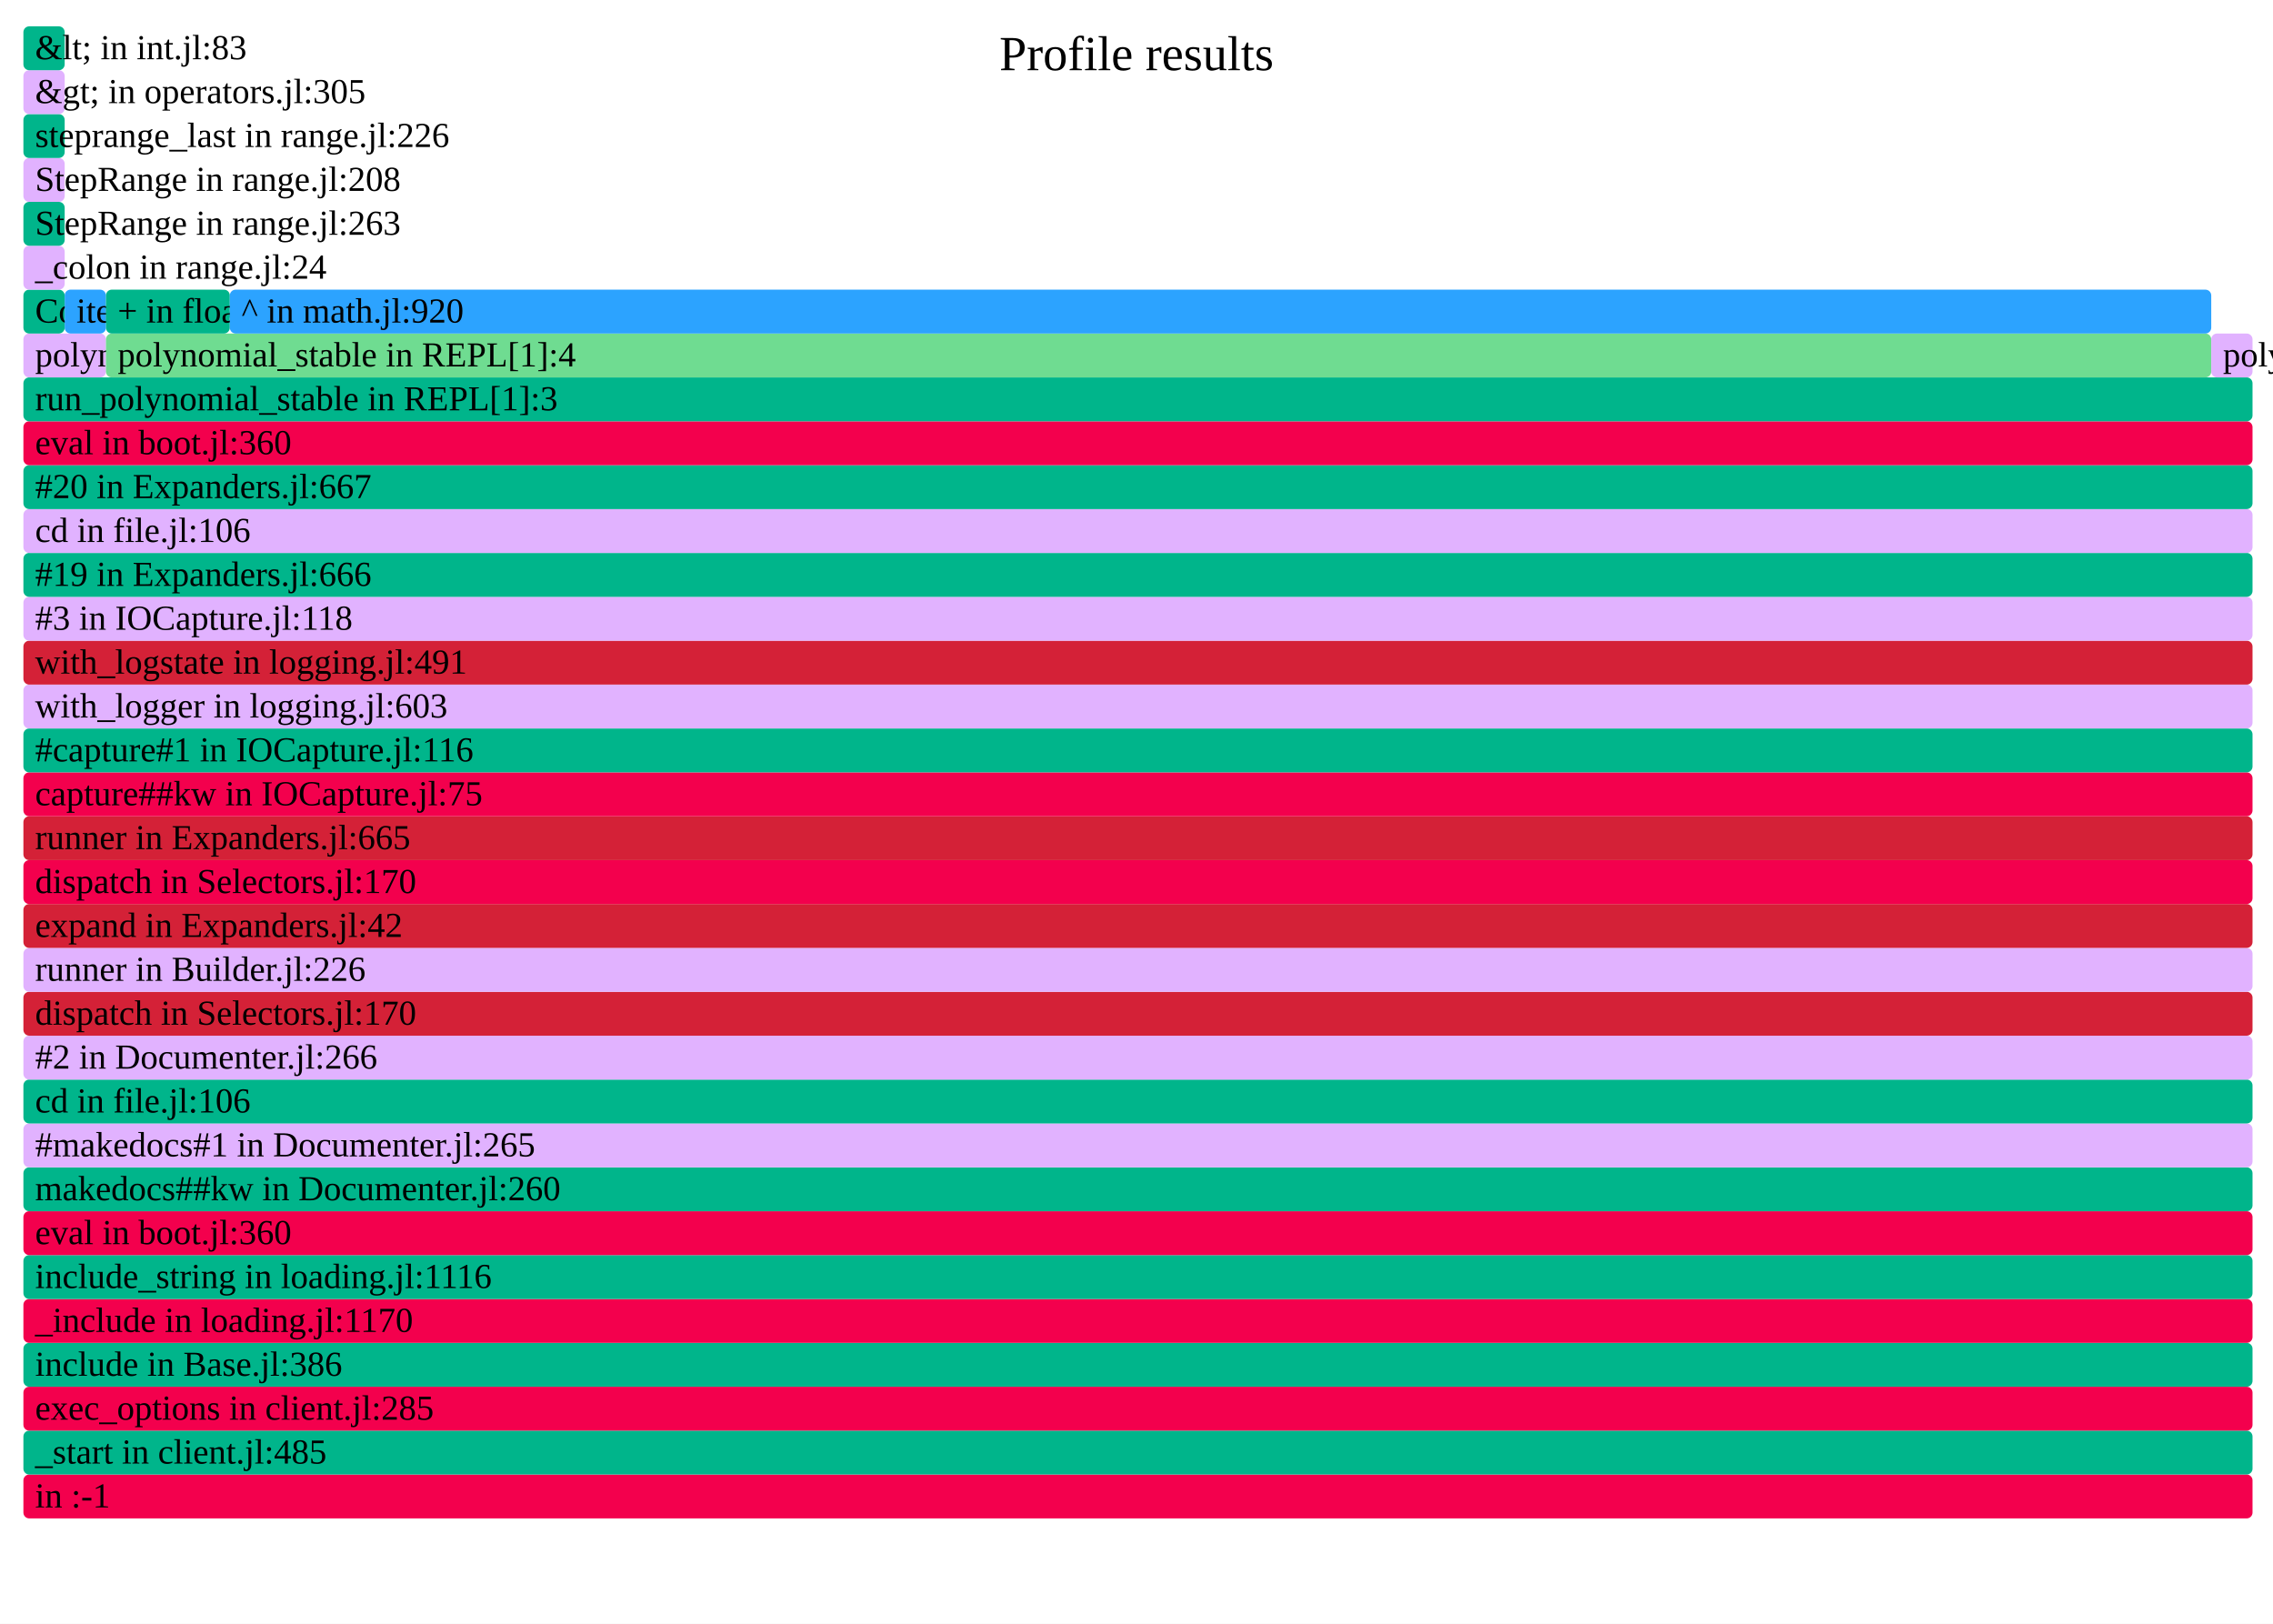
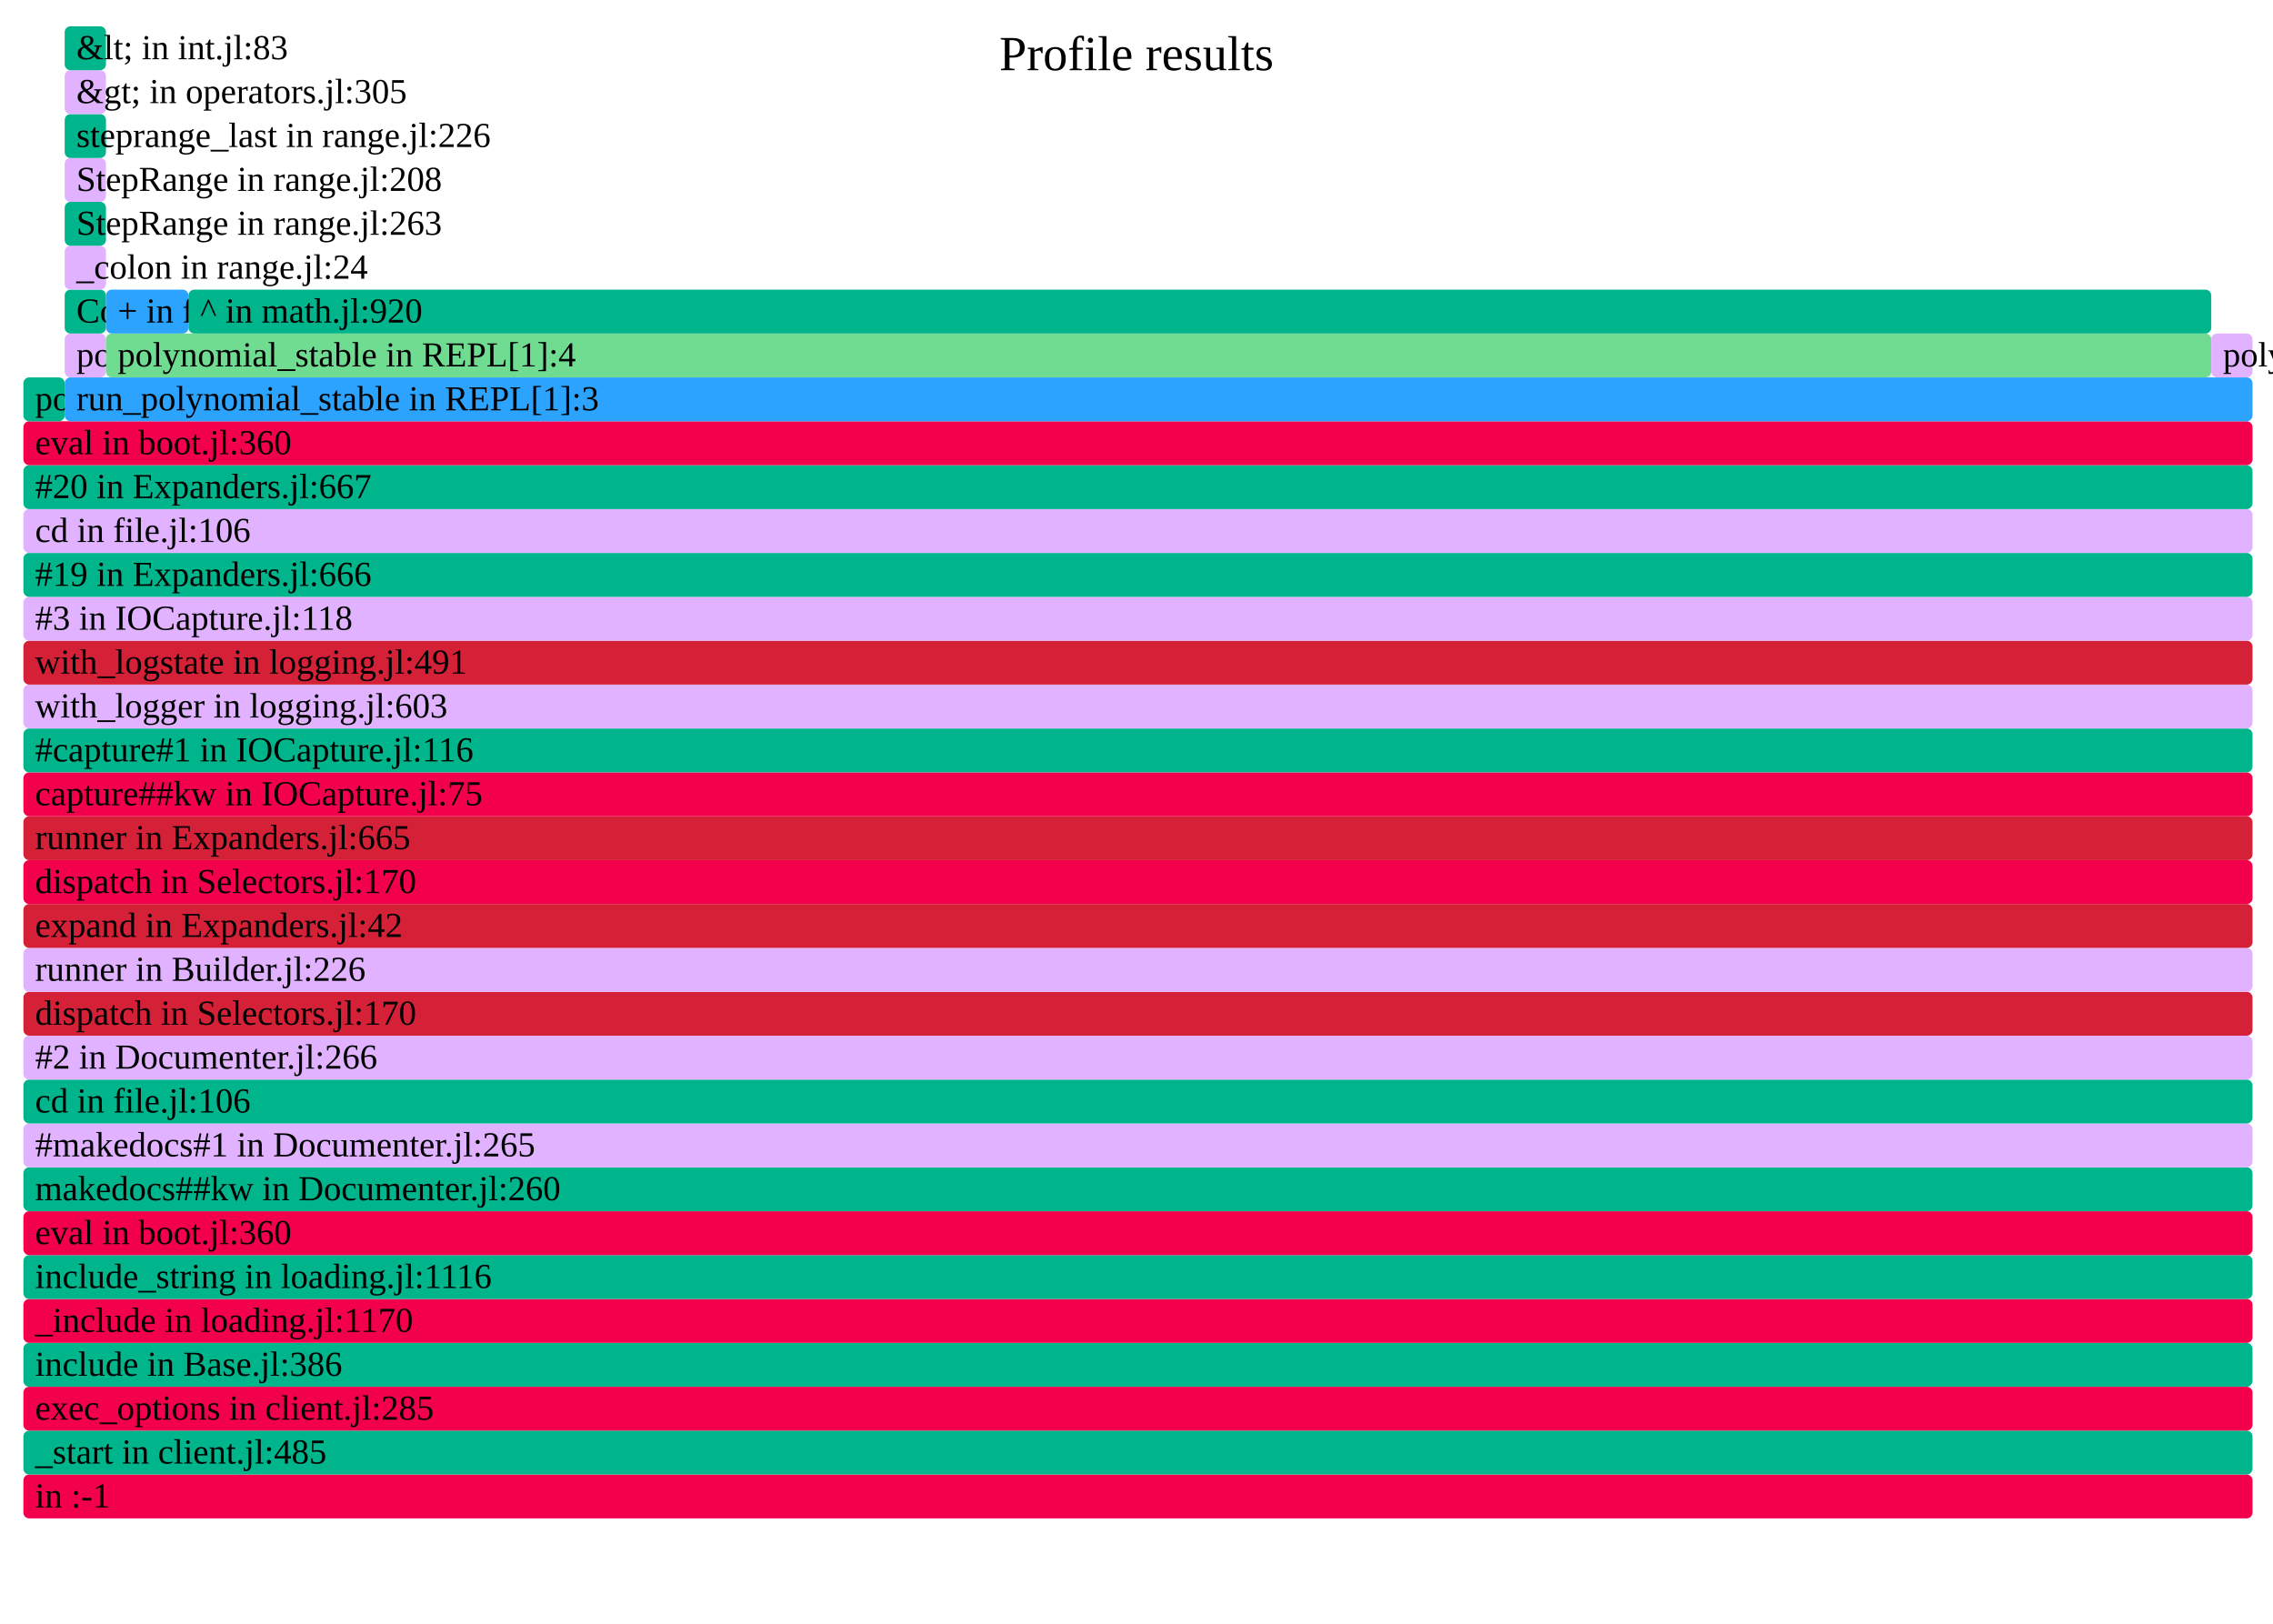
- <svg xmlns="http://www.w3.org/2000/svg" version="1.1" width="777" height="555" viewBox="0 0 777 555" id="fig-6d925072d413499d80b818a862994a8b">
+ <svg xmlns="http://www.w3.org/2000/svg" version="1.1" width="777" height="555" viewBox="0 0 777 555" id="fig-f372f145c44244c2b847993dc08f7dc2">
  <defs>
-     <clipPath id="fig-6d925072d413499d80b818a862994a8b-clip">
+     <clipPath id="fig-f372f145c44244c2b847993dc08f7dc2-clip">
      <rect x="0" y="0" width="777" height="555" />
    </clipPath>
  </defs>
  <style type="text/css">
-     #fig-6d925072d413499d80b818a862994a8b text {
+     #fig-f372f145c44244c2b847993dc08f7dc2 text {
        pointer-events: none;
        font-family: inherit;
        font-size: 12px;
        fill: #000000;
    }
-     text#fig-6d925072d413499d80b818a862994a8b-caption {
+     text#fig-f372f145c44244c2b847993dc08f7dc2-caption {
        font-size: 16.8px;
        fill: #000000;
        text-anchor: middle;
    }
-     #fig-6d925072d413499d80b818a862994a8b-bg {
+     #fig-f372f145c44244c2b847993dc08f7dc2-bg {
        fill: #FFFFFF;
    }
-     #fig-6d925072d413499d80b818a862994a8b-viewport rect, #fig-6d925072d413499d80b818a862994a8b-viewport path {
+     #fig-f372f145c44244c2b847993dc08f7dc2-viewport rect, #fig-f372f145c44244c2b847993dc08f7dc2-viewport path {
        vector-effect: non-scaling-stroke;
        fill-opacity: 1;
    }
-     #fig-6d925072d413499d80b818a862994a8b-viewport text {
+     #fig-f372f145c44244c2b847993dc08f7dc2-viewport text {
        stroke: #000000;
        stroke-width: 0;
        stroke-opacity: 0.35;
    }
-     #fig-6d925072d413499d80b818a862994a8b-viewport rect:hover, #fig-6d925072d413499d80b818a862994a8b-viewport path:hover {
+     #fig-f372f145c44244c2b847993dc08f7dc2-viewport rect:hover, #fig-f372f145c44244c2b847993dc08f7dc2-viewport path:hover {
        fill-opacity: 0.75;
        stroke: #000000;
        stroke-width: 0.5;
    }
-     #fig-6d925072d413499d80b818a862994a8b-viewport + rect {
+     #fig-f372f145c44244c2b847993dc08f7dc2-viewport + rect {
        fill: #FFFFFF;
        opacity: 0.8;
    }
-     text#fig-6d925072d413499d80b818a862994a8b-details{
+     text#fig-f372f145c44244c2b847993dc08f7dc2-details{
        fill: #000000;
    }
</style>
-   <g id="fig-6d925072d413499d80b818a862994a8b-frame" clip-path="url(#fig-6d925072d413499d80b818a862994a8b-clip)">
-     <rect id="fig-6d925072d413499d80b818a862994a8b-bg" x="0" y="0" width="777" height="555" />
-     <text id="fig-6d925072d413499d80b818a862994a8b-caption" x="388.5" y="24">Profile results</text>
-     <g id="fig-6d925072d413499d80b818a862994a8b-viewport" transform="scale(1)">
+   <g id="fig-f372f145c44244c2b847993dc08f7dc2-frame" clip-path="url(#fig-f372f145c44244c2b847993dc08f7dc2-clip)">
+     <rect id="fig-f372f145c44244c2b847993dc08f7dc2-bg" x="0" y="0" width="777" height="555" />
+     <text id="fig-f372f145c44244c2b847993dc08f7dc2-caption" x="388.5" y="24">Profile results</text>
+     <g id="fig-f372f145c44244c2b847993dc08f7dc2-viewport" transform="scale(1)">
      <rect x="8" y="504" width="762" height="15" rx="2" fill="#F3004D" data-dinfo="" />
      <text x="8" dx="4" y="515.25"> in :-1</text>
      <rect x="8" y="489" width="762" height="15" rx="2" fill="#00B58B" data-dinfo="./" />
      <text x="8" dx="4" y="500.25">_start in client.jl:485</text>
      <rect x="8" y="474" width="762" height="15" rx="2" fill="#F3004D" data-dinfo="./" />
      <text x="8" dx="4" y="485.25">exec_options in client.jl:285</text>
      <rect x="8" y="459" width="762" height="15" rx="2" fill="#00B58B" data-dinfo="./" />
      <text x="8" dx="4" y="470.25">include in Base.jl:386</text>
      <rect x="8" y="444" width="762" height="15" rx="2" fill="#F3004D" data-dinfo="./" />
      <text x="8" dx="4" y="455.25">_include in loading.jl:1170</text>
      <rect x="8" y="429" width="762" height="15" rx="2" fill="#00B58B" data-dinfo="./" />
      <text x="8" dx="4" y="440.25">include_string in loading.jl:1116</text>
      <rect x="8" y="414" width="762" height="15" rx="2" fill="#F3004D" data-dinfo="./" />
      <text x="8" dx="4" y="425.25">eval in boot.jl:360</text>
      <rect x="8" y="399" width="762" height="15" rx="2" fill="#00B58B" data-dinfo="/home/runner/.julia/packages/Documenter/qdbx6/src/" />
      <text x="8" dx="4" y="410.25">makedocs##kw in Documenter.jl:260</text>
      <rect x="8" y="384" width="762" height="15" rx="2" fill="#E1B2FF" data-dinfo="/home/runner/.julia/packages/Documenter/qdbx6/src/" />
      <text x="8" dx="4" y="395.25">#makedocs#1 in Documenter.jl:265</text>
      <rect x="8" y="369" width="762" height="15" rx="2" fill="#00B58B" data-dinfo="./" />
      <text x="8" dx="4" y="380.25">cd in file.jl:106</text>
      <rect x="8" y="354" width="762" height="15" rx="2" fill="#E1B2FF" data-dinfo="/home/runner/.julia/packages/Documenter/qdbx6/src/" />
      <text x="8" dx="4" y="365.25">#2 in Documenter.jl:266</text>
      <rect x="8" y="339" width="762" height="15" rx="2" fill="#D42137" data-dinfo="/home/runner/.julia/packages/Documenter/qdbx6/src/Utilities/" />
      <text x="8" dx="4" y="350.25">dispatch in Selectors.jl:170</text>
      <rect x="8" y="324" width="762" height="15" rx="2" fill="#E1B2FF" data-dinfo="/home/runner/.julia/packages/Documenter/qdbx6/src/" />
      <text x="8" dx="4" y="335.25">runner in Builder.jl:226</text>
      <rect x="8" y="309" width="762" height="15" rx="2" fill="#D42137" data-dinfo="/home/runner/.julia/packages/Documenter/qdbx6/src/" />
      <text x="8" dx="4" y="320.25">expand in Expanders.jl:42</text>
      <rect x="8" y="294" width="762" height="15" rx="2" fill="#F3004D" data-dinfo="/home/runner/.julia/packages/Documenter/qdbx6/src/Utilities/" />
      <text x="8" dx="4" y="305.25">dispatch in Selectors.jl:170</text>
      <rect x="8" y="279" width="762" height="15" rx="2" fill="#D42137" data-dinfo="/home/runner/.julia/packages/Documenter/qdbx6/src/" />
      <text x="8" dx="4" y="290.25">runner in Expanders.jl:665</text>
      <rect x="8" y="264" width="762" height="15" rx="2" fill="#F3004D" data-dinfo="/home/runner/.julia/packages/IOCapture/sXY71/src/" />
      <text x="8" dx="4" y="275.25">capture##kw in IOCapture.jl:75</text>
      <rect x="8" y="249" width="762" height="15" rx="2" fill="#00B58B" data-dinfo="/home/runner/.julia/packages/IOCapture/sXY71/src/" />
      <text x="8" dx="4" y="260.25">#capture#1 in IOCapture.jl:116</text>
      <rect x="8" y="234" width="762" height="15" rx="2" fill="#E1B2FF" data-dinfo="./" />
      <text x="8" dx="4" y="245.25">with_logger in logging.jl:603</text>
      <rect x="8" y="219" width="762" height="15" rx="2" fill="#D42137" data-dinfo="./" />
      <text x="8" dx="4" y="230.25">with_logstate in logging.jl:491</text>
      <rect x="8" y="204" width="762" height="15" rx="2" fill="#E1B2FF" data-dinfo="/home/runner/.julia/packages/IOCapture/sXY71/src/" />
      <text x="8" dx="4" y="215.25">#3 in IOCapture.jl:118</text>
      <rect x="8" y="189" width="762" height="15" rx="2" fill="#00B58B" data-dinfo="/home/runner/.julia/packages/Documenter/qdbx6/src/" />
      <text x="8" dx="4" y="200.25">#19 in Expanders.jl:666</text>
      <rect x="8" y="174" width="762" height="15" rx="2" fill="#E1B2FF" data-dinfo="./" />
      <text x="8" dx="4" y="185.25">cd in file.jl:106</text>
      <rect x="8" y="159" width="762" height="15" rx="2" fill="#00B58B" data-dinfo="/home/runner/.julia/packages/Documenter/qdbx6/src/" />
      <text x="8" dx="4" y="170.25">#20 in Expanders.jl:667</text>
      <rect x="8" y="144" width="762" height="15" rx="2" fill="#F3004D" data-dinfo="./" />
      <text x="8" dx="4" y="155.25">eval in boot.jl:360</text>
-       <rect x="8" y="129" width="762" height="15" rx="2" fill="#00B58B" data-dinfo="./" />
-       <text x="8" dx="4" y="140.25">run_polynomial_stable in REPL[1]:3</text>
-       <rect x="8" y="114" width="28.22" height="15" rx="2" fill="#E1B2FF" data-dinfo="./" />
-       <text x="8" dx="4" y="125.25">polynomial_stable in REPL[1]:3</text>
-       <rect x="8" y="99" width="14.11" height="15" rx="2" fill="#00B58B" data-dinfo="./" />
-       <text x="8" dx="4" y="110.25">Colon in range.jl:22</text>
-       <rect x="8" y="84" width="14.11" height="15" rx="2" fill="#E1B2FF" data-dinfo="./" />
-       <text x="8" dx="4" y="95.25">_colon in range.jl:24</text>
-       <rect x="8" y="69" width="14.11" height="15" rx="2" fill="#00B58B" data-dinfo="./" />
-       <text x="8" dx="4" y="80.25">StepRange in range.jl:263</text>
-       <rect x="8" y="54" width="14.11" height="15" rx="2" fill="#E1B2FF" data-dinfo="./" />
-       <text x="8" dx="4" y="65.25">StepRange in range.jl:208</text>
-       <rect x="8" y="39" width="14.11" height="15" rx="2" fill="#00B58B" data-dinfo="./" />
-       <text x="8" dx="4" y="50.25">steprange_last in range.jl:226</text>
-       <rect x="8" y="24" width="14.11" height="15" rx="2" fill="#E1B2FF" data-dinfo="./" />
-       <text x="8" dx="4" y="35.25">&amp;gt; in operators.jl:305</text>
-       <rect x="8" y="9" width="14.11" height="15" rx="2" fill="#00B58B" data-dinfo="./" />
-       <text x="8" dx="4" y="20.25">&amp;lt; in int.jl:83</text>
-       <rect x="22.11" y="99" width="14.11" height="15" rx="2" fill="#2CA3FF" data-dinfo="./" />
-       <text x="22.11" dx="4" y="110.25">iterate in range.jl:670</text>
+       <rect x="8" y="129" width="14.11" height="15" rx="2" fill="#00B58B" data-dinfo="./" />
+       <text x="8" dx="4" y="140.25">polynomial_stable in REPL[1]:1</text>
+       <rect x="22.11" y="129" width="747.89" height="15" rx="2" fill="#2CA3FF" data-dinfo="./" />
+       <text x="22.11" dx="4" y="140.25">run_polynomial_stable in REPL[1]:3</text>
+       <rect x="22.11" y="114" width="14.11" height="15" rx="2" fill="#E1B2FF" data-dinfo="./" />
+       <text x="22.11" dx="4" y="125.25">polynomial_stable in REPL[1]:3</text>
+       <rect x="22.11" y="99" width="14.11" height="15" rx="2" fill="#00B58B" data-dinfo="./" />
+       <text x="22.11" dx="4" y="110.25">Colon in range.jl:22</text>
+       <rect x="22.11" y="84" width="14.11" height="15" rx="2" fill="#E1B2FF" data-dinfo="./" />
+       <text x="22.11" dx="4" y="95.25">_colon in range.jl:24</text>
+       <rect x="22.11" y="69" width="14.11" height="15" rx="2" fill="#00B58B" data-dinfo="./" />
+       <text x="22.11" dx="4" y="80.25">StepRange in range.jl:263</text>
+       <rect x="22.11" y="54" width="14.11" height="15" rx="2" fill="#E1B2FF" data-dinfo="./" />
+       <text x="22.11" dx="4" y="65.25">StepRange in range.jl:208</text>
+       <rect x="22.11" y="39" width="14.11" height="15" rx="2" fill="#00B58B" data-dinfo="./" />
+       <text x="22.11" dx="4" y="50.25">steprange_last in range.jl:226</text>
+       <rect x="22.11" y="24" width="14.11" height="15" rx="2" fill="#E1B2FF" data-dinfo="./" />
+       <text x="22.11" dx="4" y="35.25">&amp;gt; in operators.jl:305</text>
+       <rect x="22.11" y="9" width="14.11" height="15" rx="2" fill="#00B58B" data-dinfo="./" />
+       <text x="22.11" dx="4" y="20.25">&amp;lt; in int.jl:83</text>
      <rect x="36.22" y="114" width="719.67" height="15" rx="2" fill="#6FDC91" data-dinfo="./" />
      <text x="36.22" dx="4" y="125.25">polynomial_stable in REPL[1]:4</text>
-       <rect x="36.22" y="99" width="42.34" height="15" rx="2" fill="#00B58B" data-dinfo="./" />
+       <rect x="36.22" y="99" width="28.22" height="15" rx="2" fill="#2CA3FF" data-dinfo="./" />
      <text x="36.22" dx="4" y="110.25">+ in float.jl:326</text>
-       <rect x="78.56" y="99" width="677.33" height="15" rx="2" fill="#2CA3FF" data-dinfo="./" />
-       <text x="78.56" dx="4" y="110.25">^ in math.jl:920</text>
+       <rect x="64.44" y="99" width="691.45" height="15" rx="2" fill="#00B58B" data-dinfo="./" />
+       <text x="64.44" dx="4" y="110.25">^ in math.jl:920</text>
      <rect x="755.89" y="114" width="14.11" height="15" rx="2" fill="#E1B2FF" data-dinfo="./" />
-       <text x="755.89" dx="4" y="125.25">polynomial_stable in range.jl:0</text>
+       <text x="755.89" dx="4" y="125.25">polynomial_stable in REPL[1]:6</text>
    </g>
  </g>
</svg>
